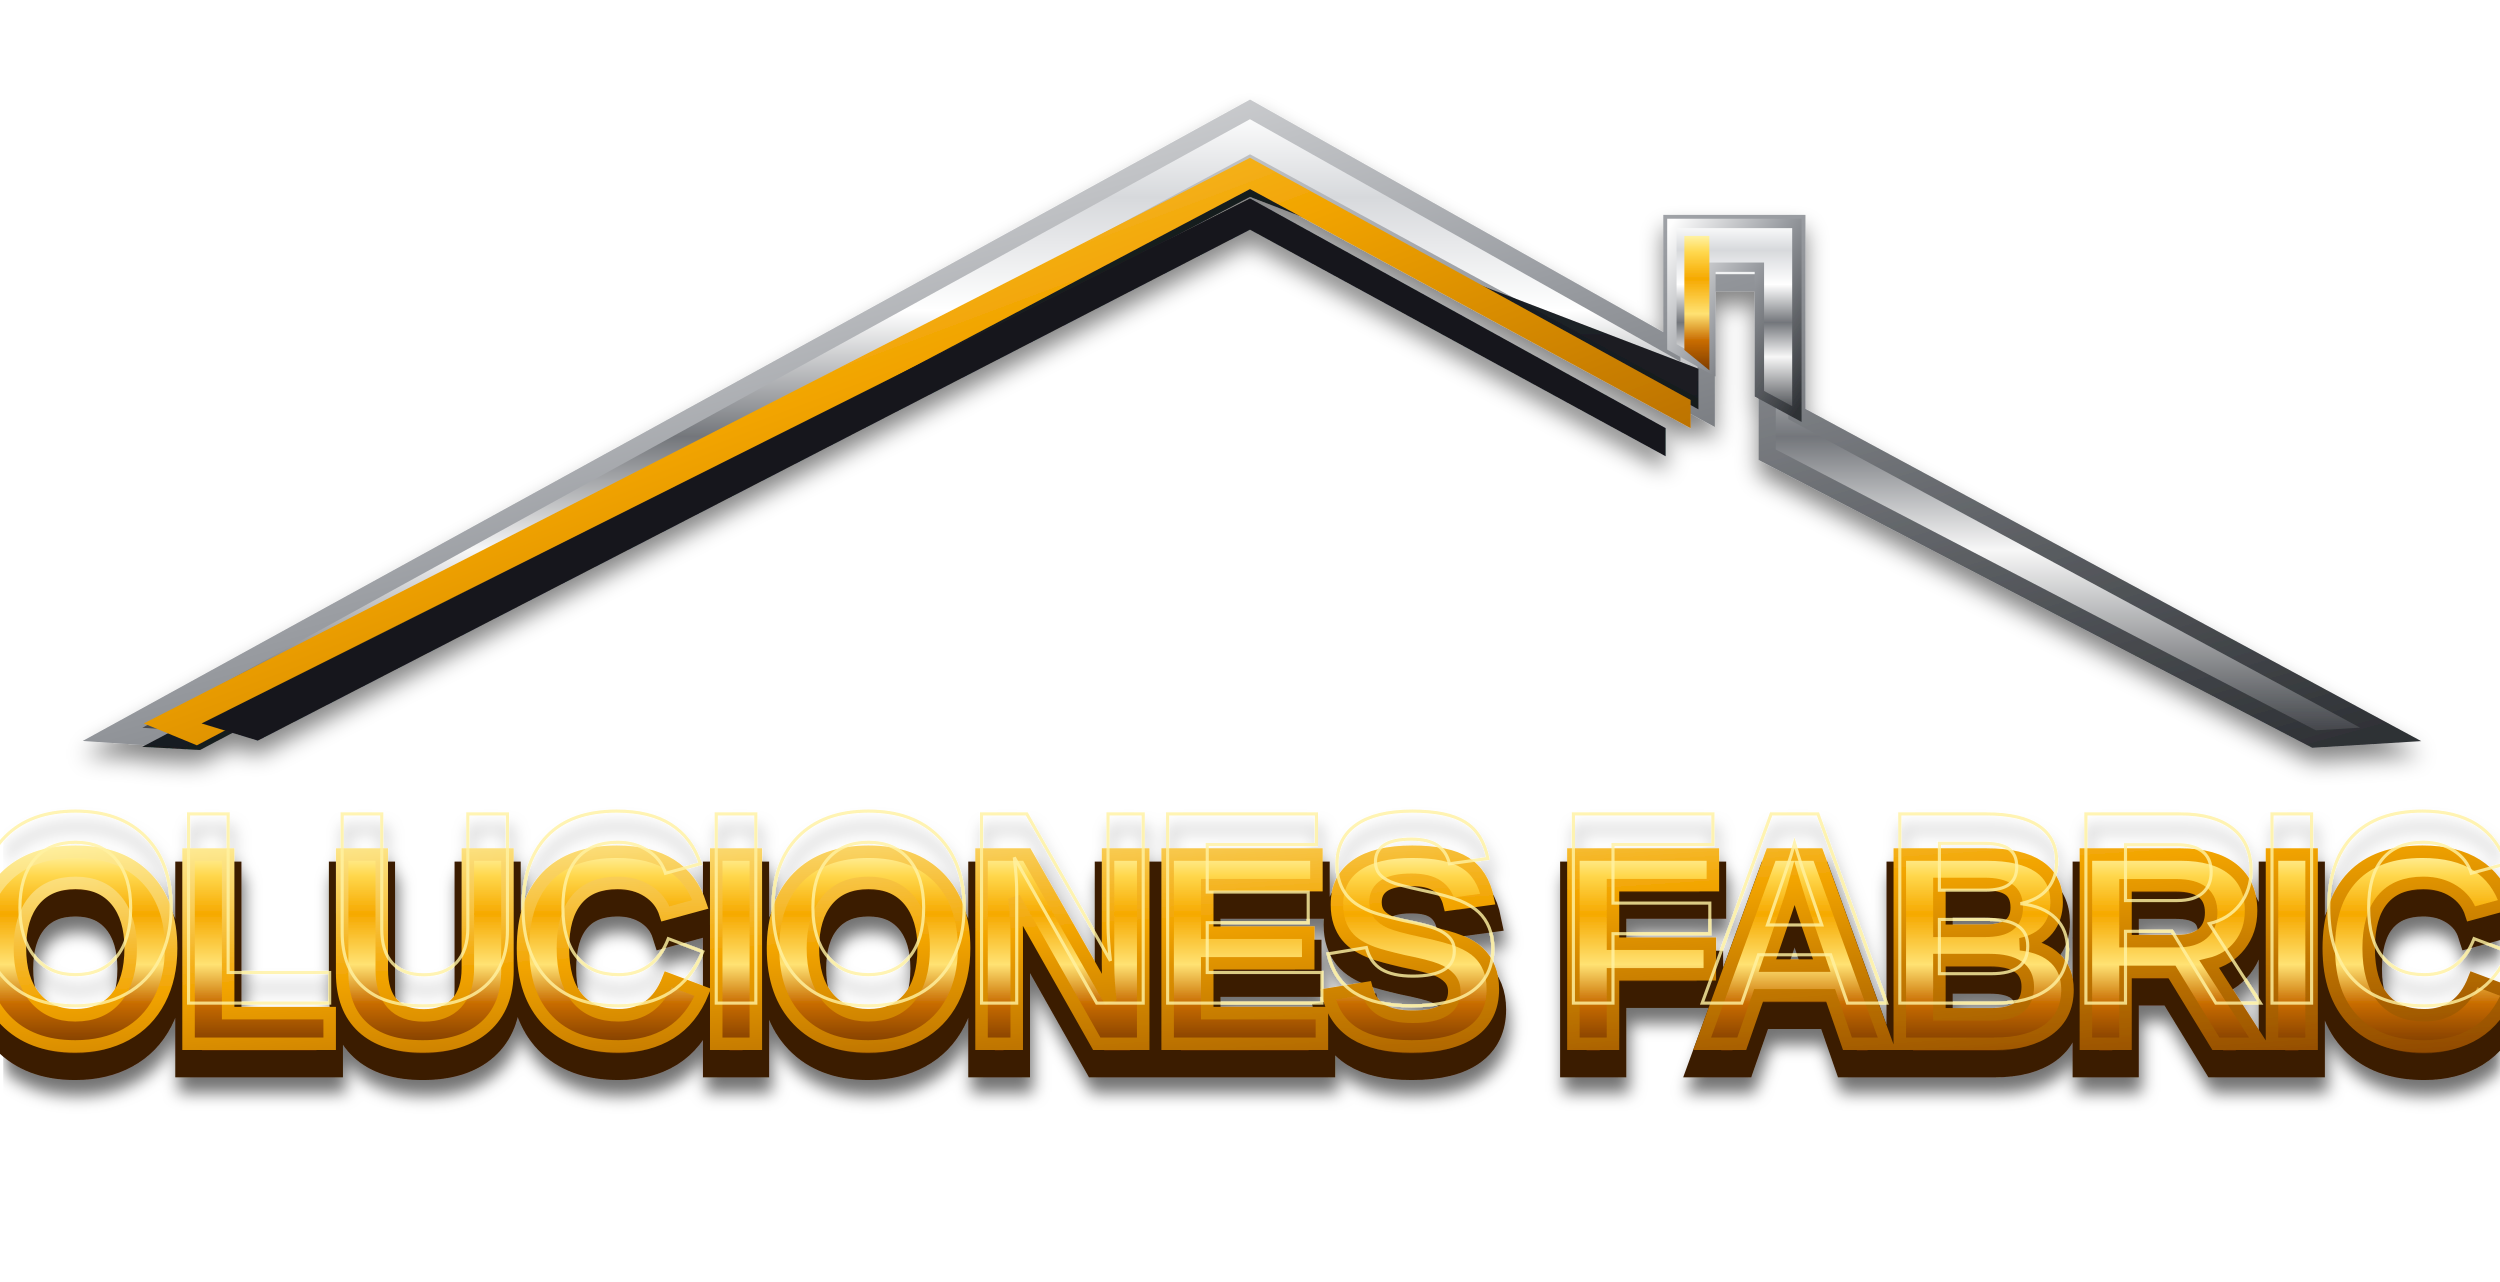
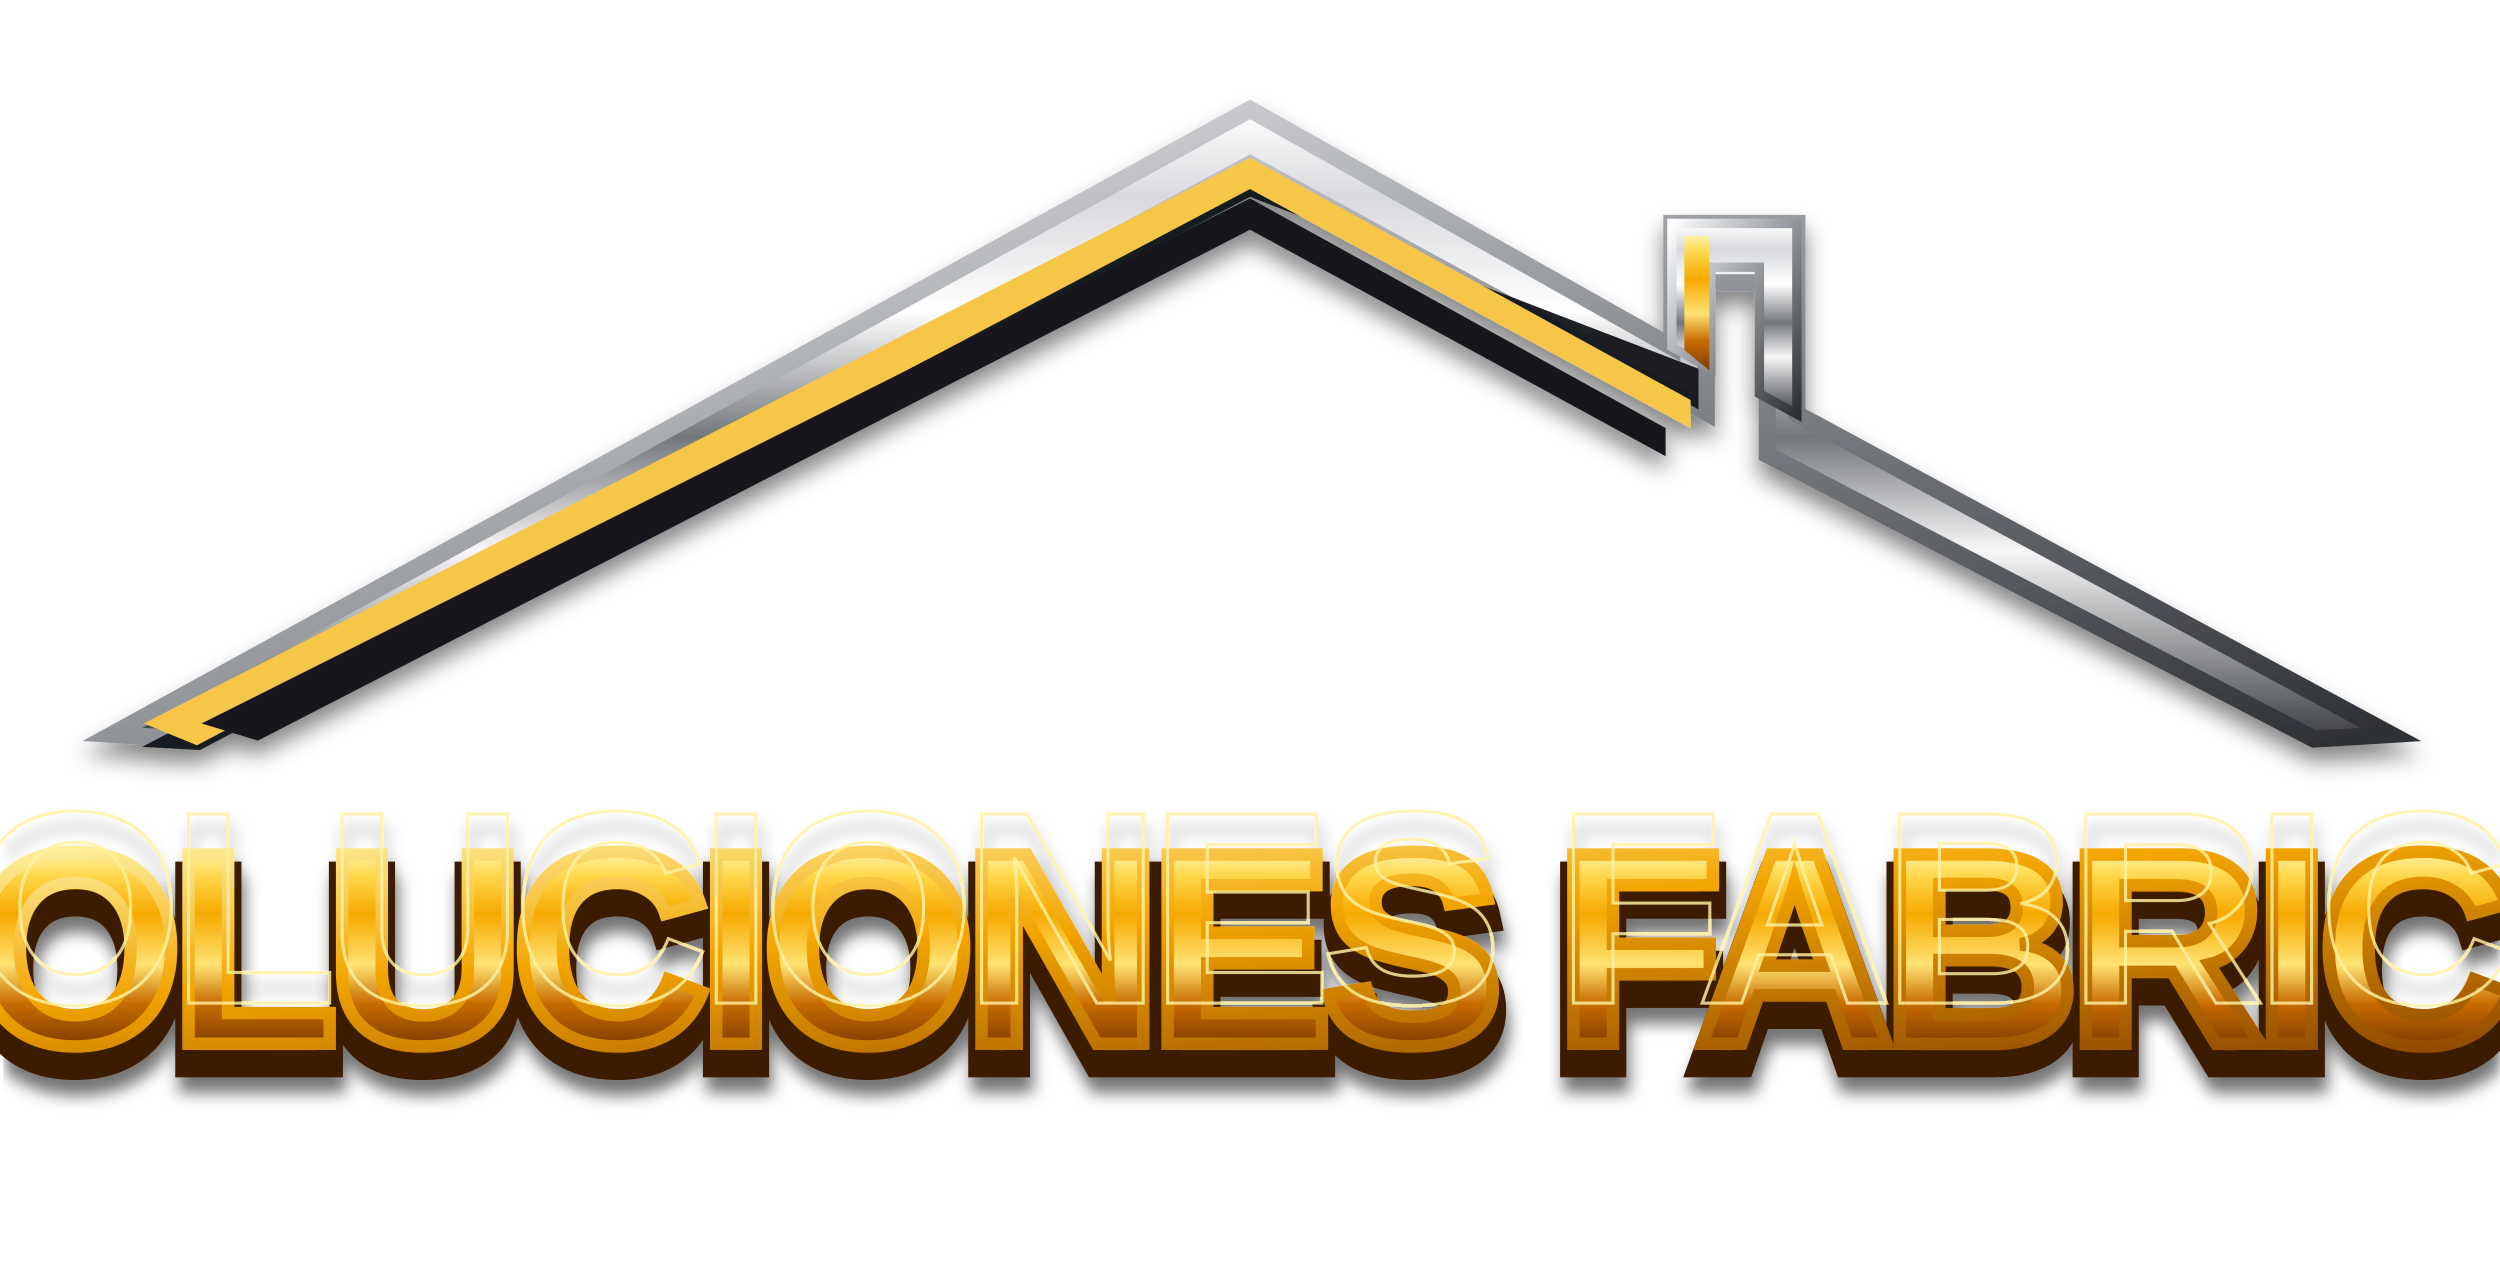
<svg xmlns="http://www.w3.org/2000/svg" viewBox="0 0 1600 820" role="img" aria-labelledby="title desc">
  <defs>
    <linearGradient id="steel" x1="0" y1="0" x2="0" y2="1">
      <stop offset="0" stop-color="#ffffff" />
      <stop offset=".14" stop-color="#d7d9dc" />
      <stop offset=".32" stop-color="#ffffff" />
      <stop offset=".52" stop-color="#73767b" />
      <stop offset=".7" stop-color="#f7f7f7" />
      <stop offset="1" stop-color="#3c3f44" />
    </linearGradient>
    <linearGradient id="steelEdge" x1="0" y1="0" x2="1" y2="1">
      <stop offset="0" stop-color="#fefefe" />
      <stop offset=".45" stop-color="#9a9da2" />
      <stop offset="1" stop-color="#2d3034" />
    </linearGradient>
    <linearGradient id="gold" x1="0" y1="0" x2="0" y2="1">
      <stop offset="0" stop-color="#fff2a3" />
      <stop offset=".12" stop-color="#ffd84e" />
      <stop offset=".32" stop-color="#f6a900" />
      <stop offset=".58" stop-color="#ffe273" />
      <stop offset=".78" stop-color="#c86c00" />
      <stop offset="1" stop-color="#7e3c00" />
    </linearGradient>
    <linearGradient id="goldEdge" x1="0" y1="0" x2="1" y2="1">
      <stop offset="0" stop-color="#fff4a8" />
      <stop offset=".42" stop-color="#f2a400" />
      <stop offset="1" stop-color="#8c4600" />
    </linearGradient>
    <filter id="shadow" x="-20%" y="-20%" width="140%" height="150%">
      <feGaussianBlur in="SourceAlpha" stdDeviation="7" />
      <feOffset dy="9" />
      <feComponentTransfer>
        <feFuncA type="linear" slope=".48" />
      </feComponentTransfer>
      <feMerge>
        <feMergeNode />
        <feMergeNode in="SourceGraphic" />
      </feMerge>
    </filter>
    <filter id="textShadow" x="-10%" y="-20%" width="120%" height="150%">
      <feGaussianBlur in="SourceAlpha" stdDeviation="5" />
      <feOffset dx="2" dy="10" />
      <feComponentTransfer>
        <feFuncA type="linear" slope=".55" />
      </feComponentTransfer>
      <feMerge>
        <feMergeNode />
        <feMergeNode in="SourceGraphic" />
      </feMerge>
    </filter>
  </defs>
  <g filter="url(#shadow)" stroke-linejoin="miter">
    <path d="M72 470 L800 70 L1070 222 L1070 143 L1150 143 L1150 265 L1530 470 L1481 473 L1131 291 L1131 181 L1092 181 L1092 264 L800 105 L116 473 Z" fill="url(#steel)" stroke="url(#steelEdge)" stroke-width="11" />
    <path d="M91 478 L800 104 L1087 262 L1087 236 L800 126 L128 480 Z" fill="#111318" opacity=".94" />
-     <path d="M92 463 L800 101 L1082 256 L1082 274 L800 121 L126 477 Z" fill="url(#goldEdge)" />
+     <path d="M92 463 L800 101 L1082 256 L1082 274 L800 121 L126 477 Z" fill="#F6C64A" />
    <path d="M129 463 L800 127 L1066 274 L1066 292 L800 147 L165 474 Z" fill="#17191d" />
    <path d="M1070 222 L1070 143 L1150 143 L1150 265 L1126 252 L1126 171 L1095 171 L1095 236 Z" fill="url(#steel)" stroke="url(#steelEdge)" stroke-width="6" />
    <path d="M1078 224 L1078 151 L1094 151 L1094 237 Z" fill="url(#gold)" />
  </g>
  <g filter="url(#textShadow)" font-family="Arial Black, Montserrat, Manrope, Arial, sans-serif" font-weight="900" text-anchor="middle">
    <text x="800" y="681" font-size="176" letter-spacing="-8" fill="#5b2b00" stroke="#3a1d00" stroke-width="17">SOLUCIONES FABRICK</text>
    <text x="800" y="668" font-size="176" letter-spacing="-8" fill="url(#gold)" stroke="url(#goldEdge)" stroke-width="8">SOLUCIONES FABRICK</text>
    <text x="800" y="642" font-size="176" letter-spacing="-8" fill="none" stroke="#fff1a1" stroke-width="2" opacity=".82">SOLUCIONES FABRICK</text>
  </g>
</svg>
